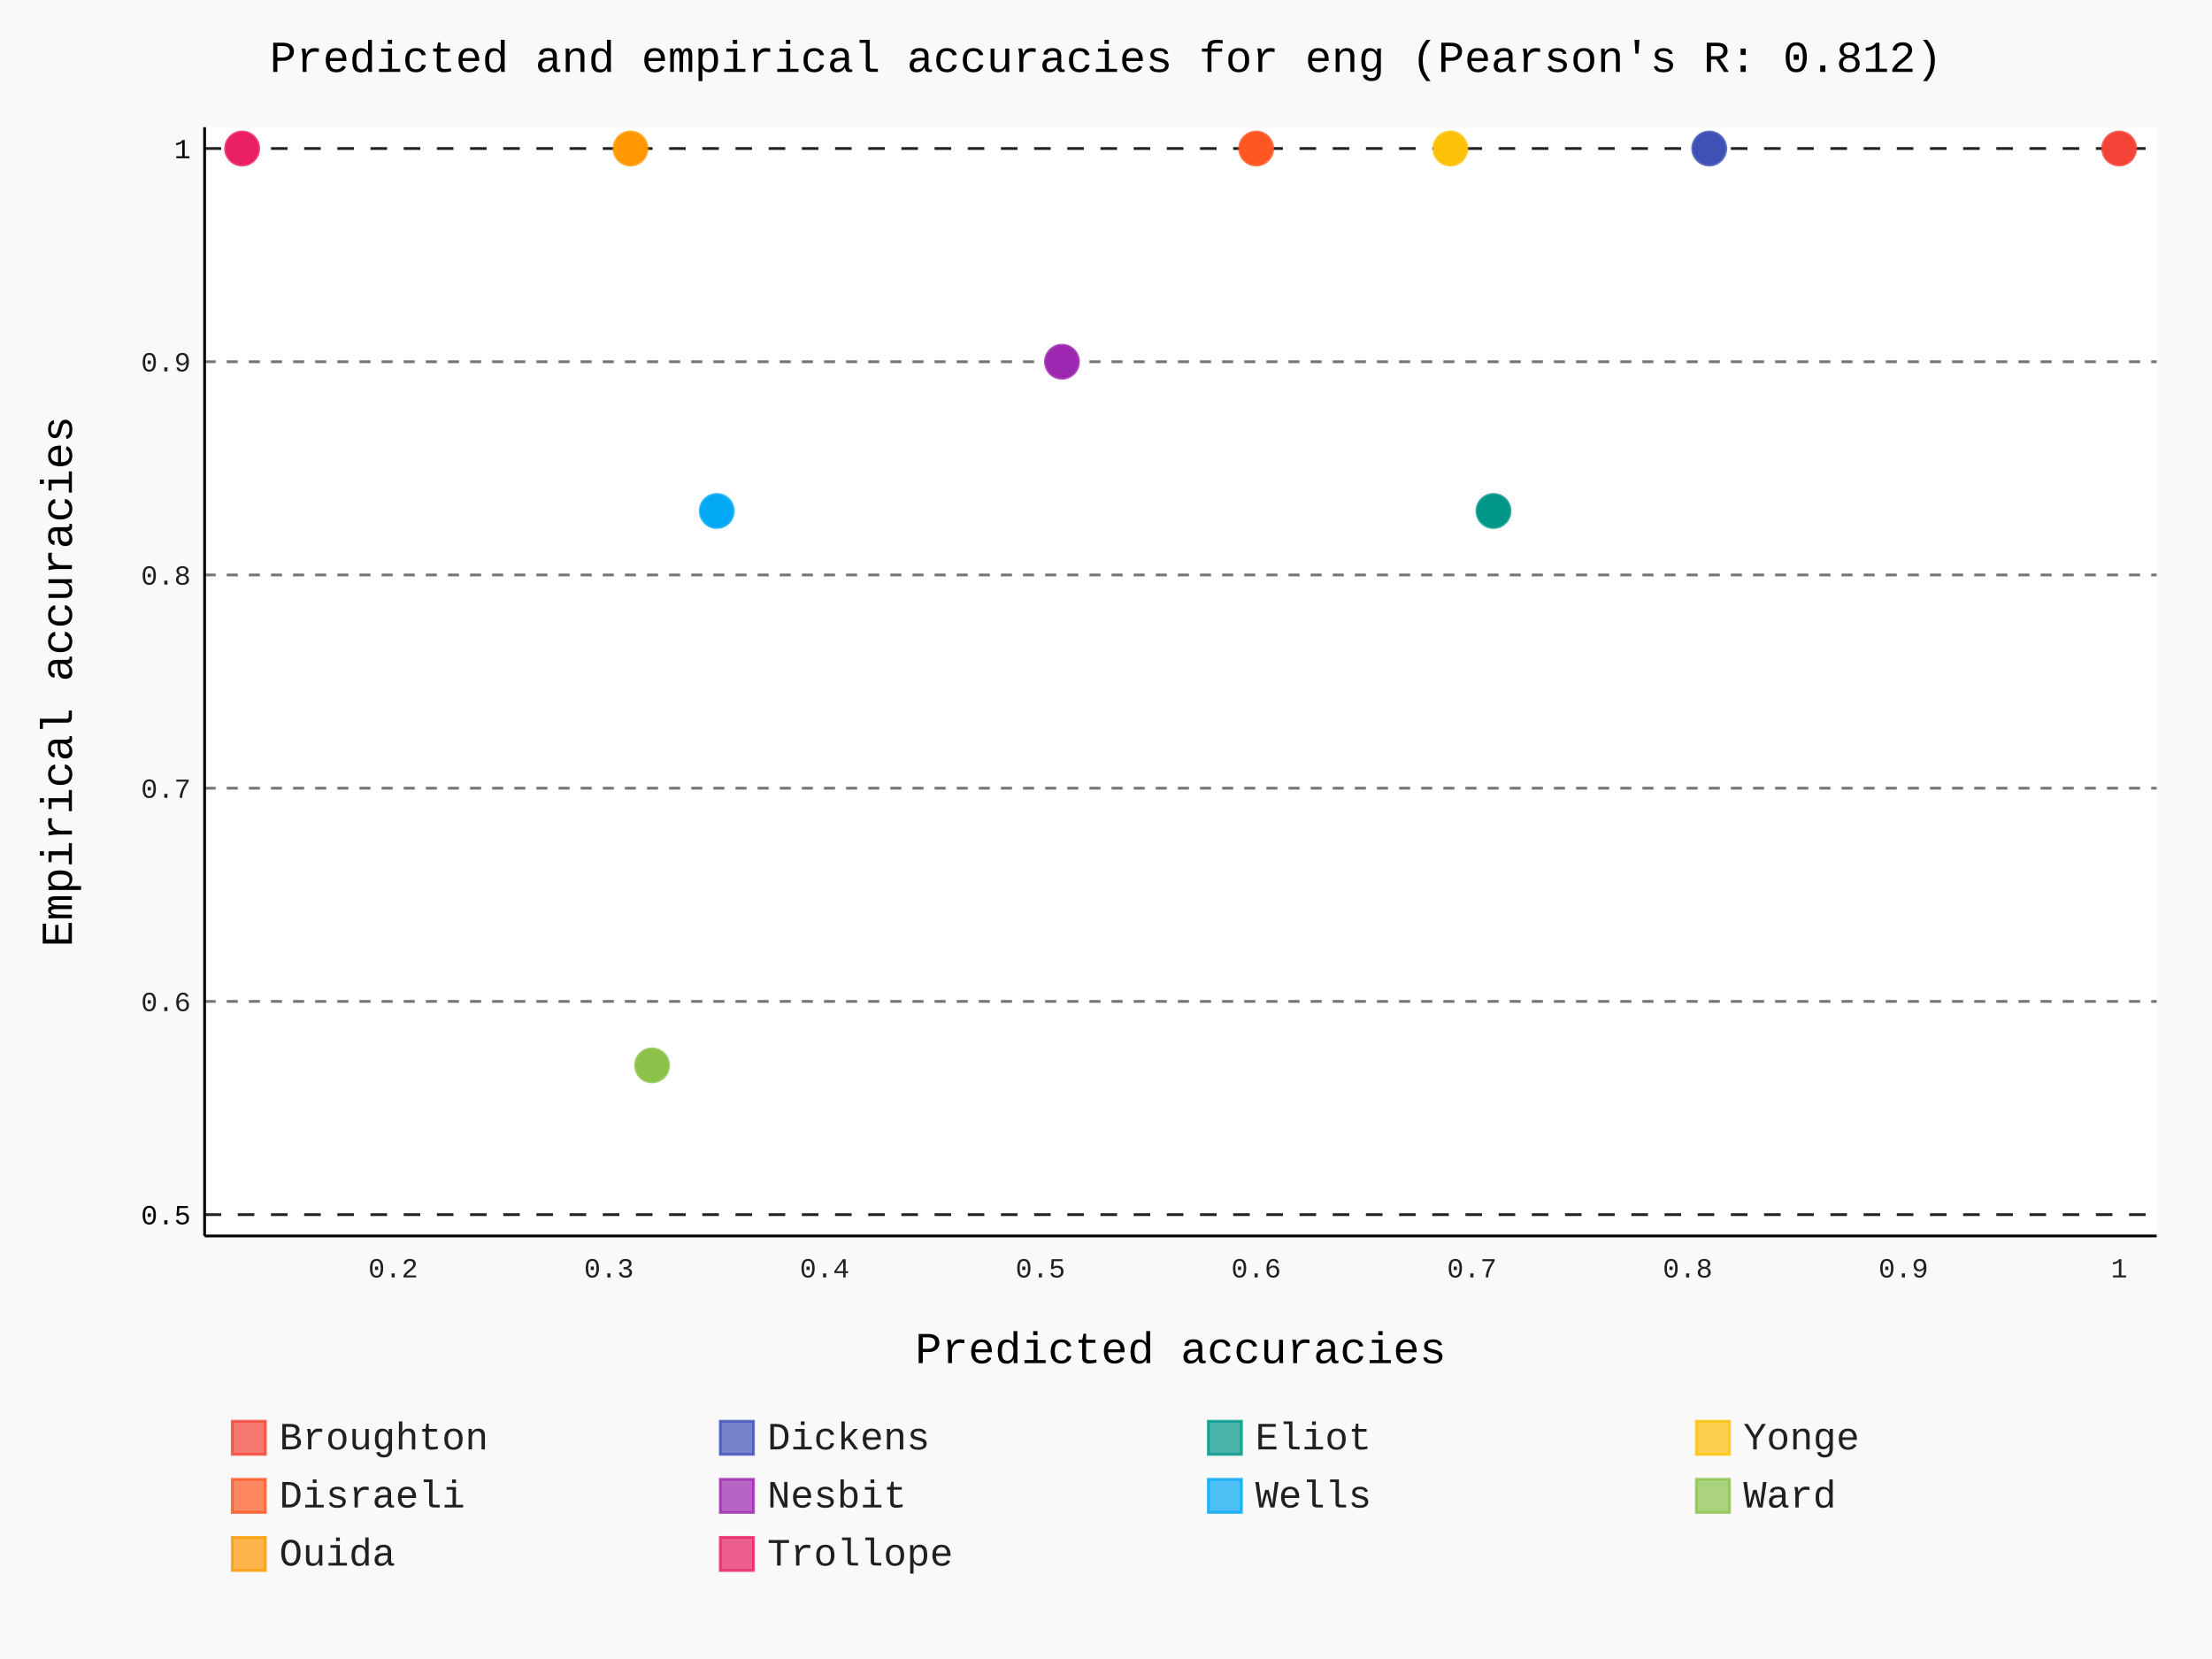
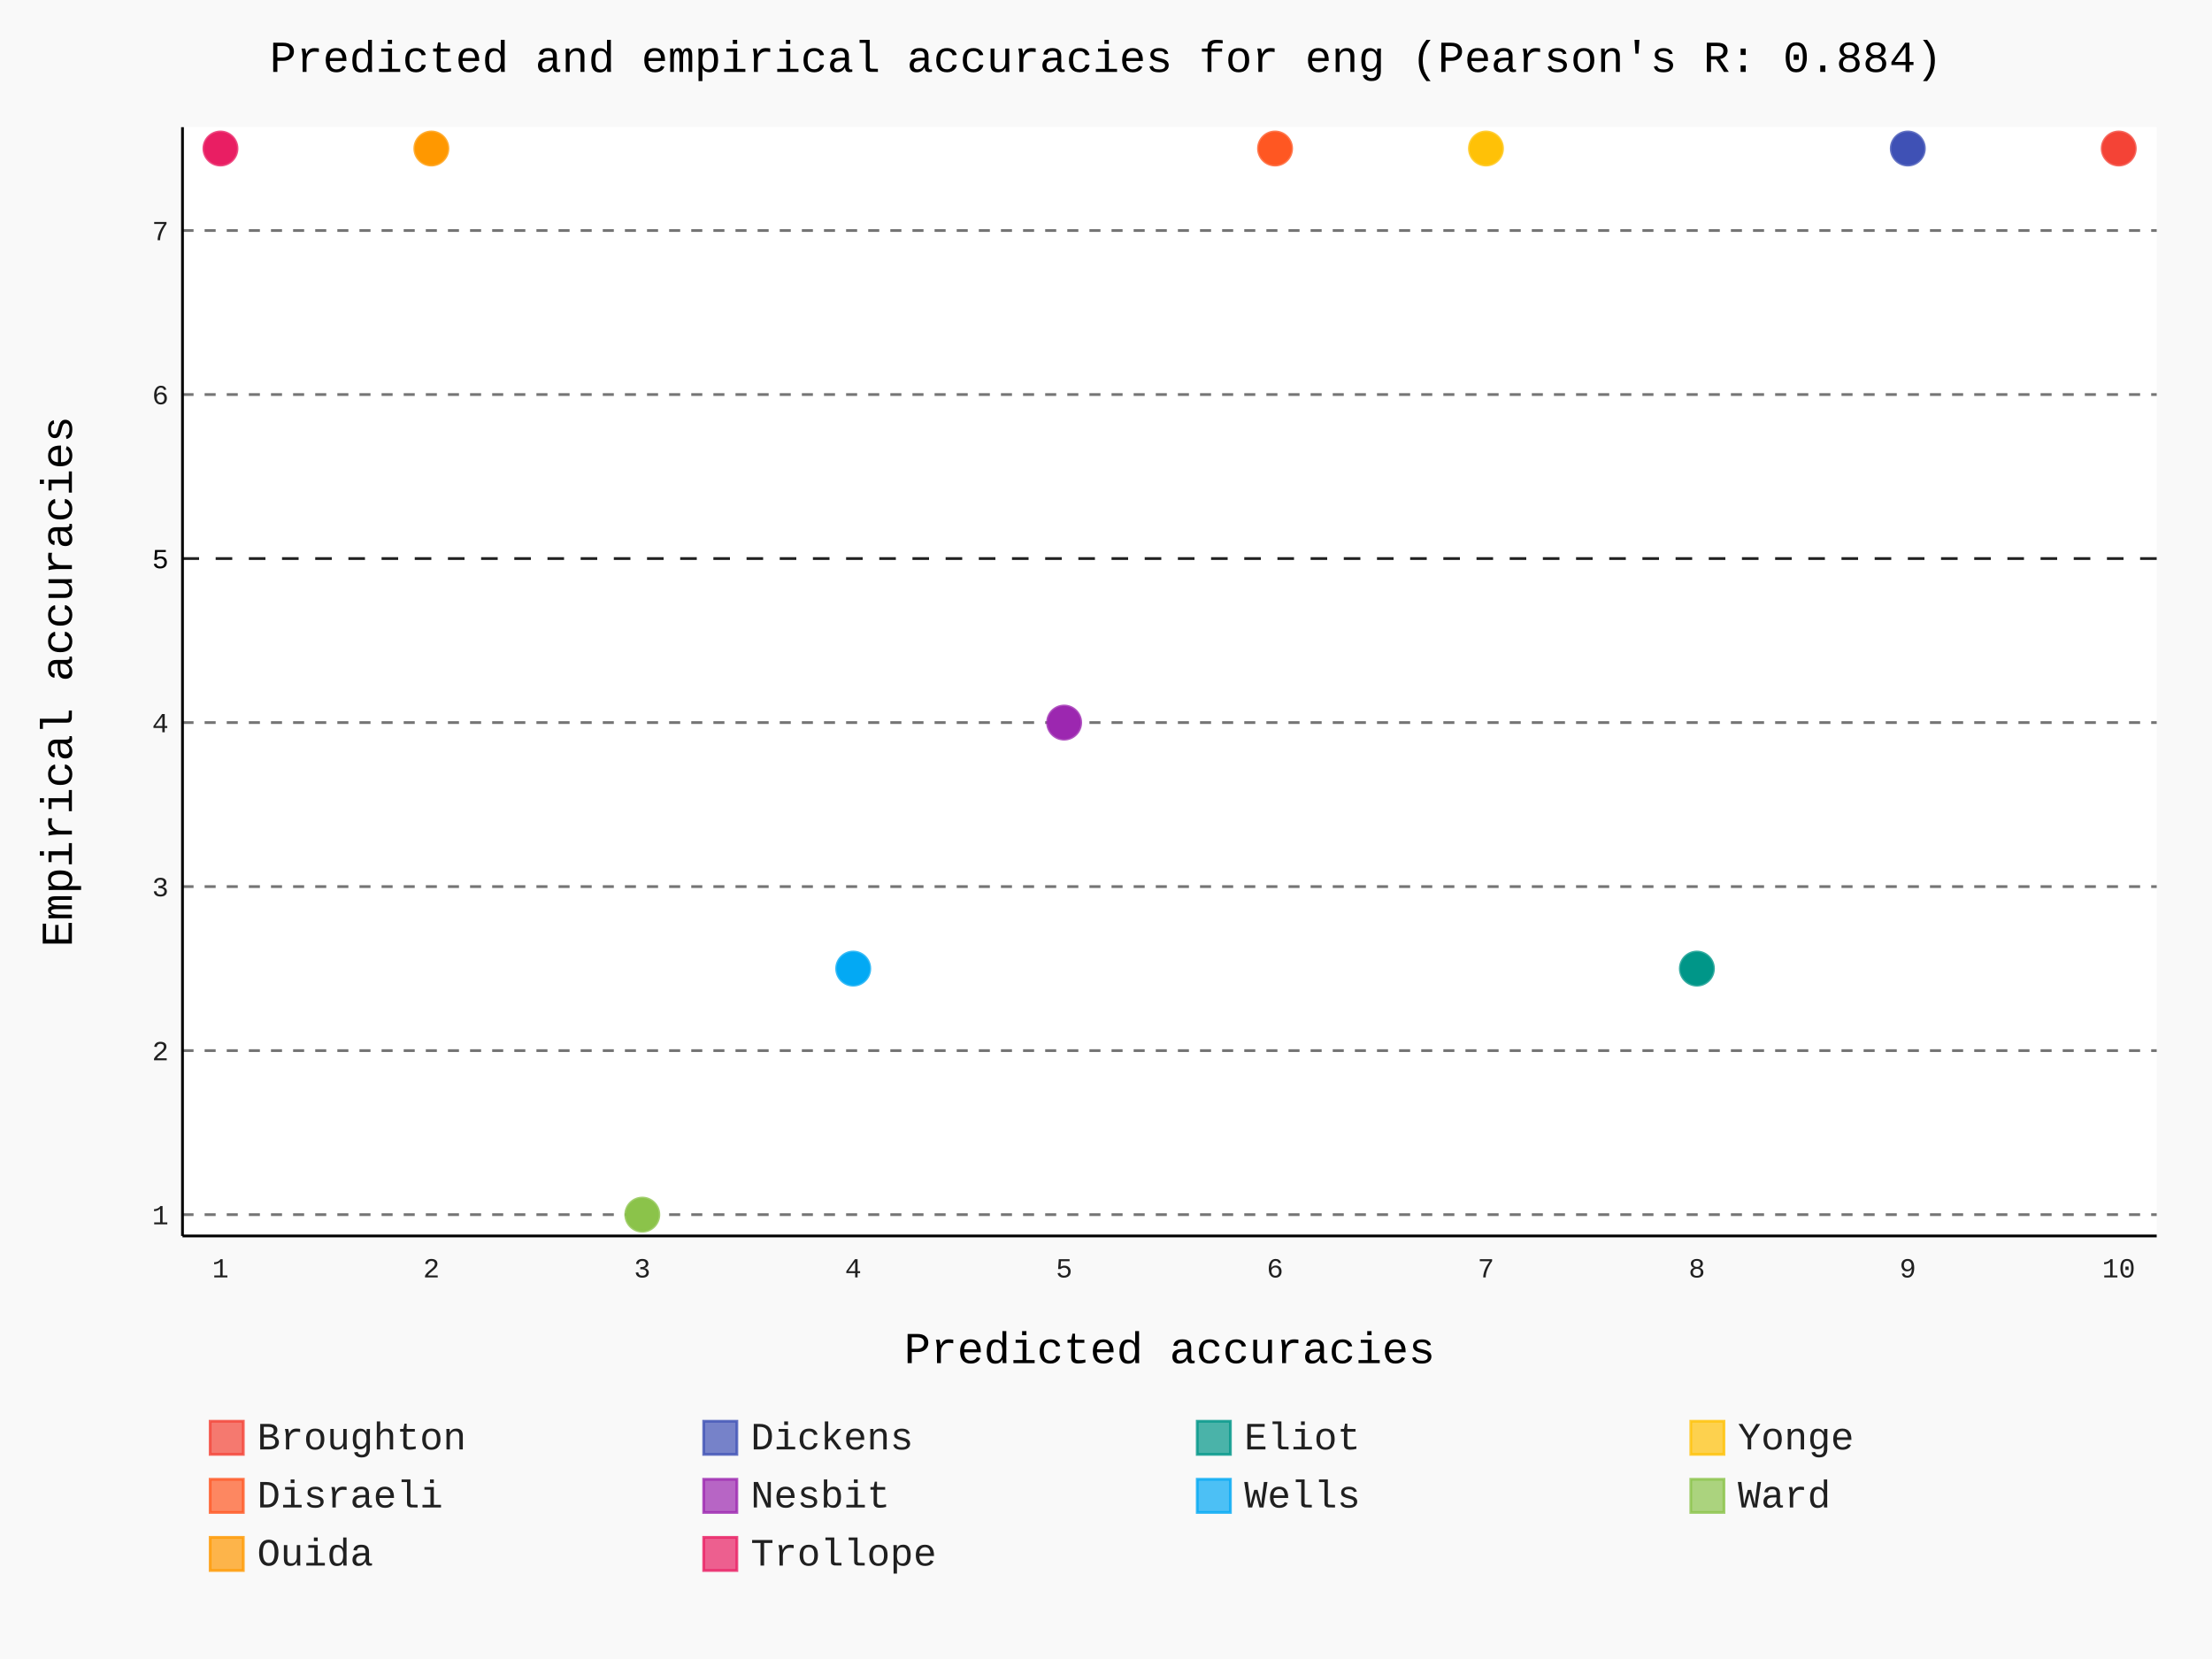
- <svg xmlns="http://www.w3.org/2000/svg" id="chart-8e509cef-1997-4cd5-a6c0-4a1d8caedefc" class="pygal-chart" viewBox="0 0 800 600">
+ <svg xmlns="http://www.w3.org/2000/svg" id="chart-f7cc0278-a9d6-434b-a431-1ce68f08e7af" class="pygal-chart" viewBox="0 0 800 600">
  <defs>
-     <style type="text/css">#chart-8e509cef-1997-4cd5-a6c0-4a1d8caedefc{-webkit-user-select:none;-webkit-font-smoothing:antialiased;font-family:Consolas,"Liberation Mono",Menlo,Courier,monospace}#chart-8e509cef-1997-4cd5-a6c0-4a1d8caedefc .title{font-family:Consolas,"Liberation Mono",Menlo,Courier,monospace;font-size:16px}#chart-8e509cef-1997-4cd5-a6c0-4a1d8caedefc .legends .legend text{font-family:Consolas,"Liberation Mono",Menlo,Courier,monospace;font-size:14px}#chart-8e509cef-1997-4cd5-a6c0-4a1d8caedefc .axis text{font-family:Consolas,"Liberation Mono",Menlo,Courier,monospace;font-size:10px}#chart-8e509cef-1997-4cd5-a6c0-4a1d8caedefc .axis text.major{font-family:Consolas,"Liberation Mono",Menlo,Courier,monospace;font-size:10px}#chart-8e509cef-1997-4cd5-a6c0-4a1d8caedefc .text-overlay text.value{font-family:Consolas,"Liberation Mono",Menlo,Courier,monospace;font-size:16px}#chart-8e509cef-1997-4cd5-a6c0-4a1d8caedefc .text-overlay text.label{font-family:Consolas,"Liberation Mono",Menlo,Courier,monospace;font-size:10px}#chart-8e509cef-1997-4cd5-a6c0-4a1d8caedefc .tooltip{font-family:Consolas,"Liberation Mono",Menlo,Courier,monospace;font-size:14px}#chart-8e509cef-1997-4cd5-a6c0-4a1d8caedefc text.no_data{font-family:Consolas,"Liberation Mono",Menlo,Courier,monospace;font-size:64px}
- #chart-8e509cef-1997-4cd5-a6c0-4a1d8caedefc{background-color:rgba(249,249,249,1)}#chart-8e509cef-1997-4cd5-a6c0-4a1d8caedefc path,#chart-8e509cef-1997-4cd5-a6c0-4a1d8caedefc line,#chart-8e509cef-1997-4cd5-a6c0-4a1d8caedefc rect,#chart-8e509cef-1997-4cd5-a6c0-4a1d8caedefc circle{-webkit-transition:150ms;-moz-transition:150ms;transition:150ms}#chart-8e509cef-1997-4cd5-a6c0-4a1d8caedefc .graph &gt; .background{fill:rgba(249,249,249,1)}#chart-8e509cef-1997-4cd5-a6c0-4a1d8caedefc .plot &gt; .background{fill:rgba(255,255,255,1)}#chart-8e509cef-1997-4cd5-a6c0-4a1d8caedefc .graph{fill:rgba(0,0,0,.87)}#chart-8e509cef-1997-4cd5-a6c0-4a1d8caedefc text.no_data{fill:rgba(0,0,0,1)}#chart-8e509cef-1997-4cd5-a6c0-4a1d8caedefc .title{fill:rgba(0,0,0,1)}#chart-8e509cef-1997-4cd5-a6c0-4a1d8caedefc .legends .legend text{fill:rgba(0,0,0,.87)}#chart-8e509cef-1997-4cd5-a6c0-4a1d8caedefc .legends .legend:hover text{fill:rgba(0,0,0,1)}#chart-8e509cef-1997-4cd5-a6c0-4a1d8caedefc .axis .line{stroke:rgba(0,0,0,1)}#chart-8e509cef-1997-4cd5-a6c0-4a1d8caedefc .axis .guide.line{stroke:rgba(0,0,0,.54)}#chart-8e509cef-1997-4cd5-a6c0-4a1d8caedefc .axis .major.line{stroke:rgba(0,0,0,.87)}#chart-8e509cef-1997-4cd5-a6c0-4a1d8caedefc .axis text.major{fill:rgba(0,0,0,1)}#chart-8e509cef-1997-4cd5-a6c0-4a1d8caedefc .axis.y .guides:hover .guide.line,#chart-8e509cef-1997-4cd5-a6c0-4a1d8caedefc .line-graph .axis.x .guides:hover .guide.line,#chart-8e509cef-1997-4cd5-a6c0-4a1d8caedefc .stackedline-graph .axis.x .guides:hover .guide.line,#chart-8e509cef-1997-4cd5-a6c0-4a1d8caedefc .xy-graph .axis.x .guides:hover .guide.line{stroke:rgba(0,0,0,1)}#chart-8e509cef-1997-4cd5-a6c0-4a1d8caedefc .axis .guides:hover text{fill:rgba(0,0,0,1)}#chart-8e509cef-1997-4cd5-a6c0-4a1d8caedefc .reactive{fill-opacity:.7;stroke-opacity:.8}#chart-8e509cef-1997-4cd5-a6c0-4a1d8caedefc .ci{stroke:rgba(0,0,0,.87)}#chart-8e509cef-1997-4cd5-a6c0-4a1d8caedefc .reactive.active,#chart-8e509cef-1997-4cd5-a6c0-4a1d8caedefc .active .reactive{fill-opacity:.8;stroke-opacity:.9;stroke-width:4}#chart-8e509cef-1997-4cd5-a6c0-4a1d8caedefc .ci .reactive.active{stroke-width:1.5}#chart-8e509cef-1997-4cd5-a6c0-4a1d8caedefc .series text{fill:rgba(0,0,0,1)}#chart-8e509cef-1997-4cd5-a6c0-4a1d8caedefc .tooltip rect{fill:rgba(255,255,255,1);stroke:rgba(0,0,0,1);-webkit-transition:opacity 150ms;-moz-transition:opacity 150ms;transition:opacity 150ms}#chart-8e509cef-1997-4cd5-a6c0-4a1d8caedefc .tooltip .label{fill:rgba(0,0,0,.87)}#chart-8e509cef-1997-4cd5-a6c0-4a1d8caedefc .tooltip .label{fill:rgba(0,0,0,.87)}#chart-8e509cef-1997-4cd5-a6c0-4a1d8caedefc .tooltip .legend{font-size:.8em;fill:rgba(0,0,0,.54)}#chart-8e509cef-1997-4cd5-a6c0-4a1d8caedefc .tooltip .x_label{font-size:.6em;fill:rgba(0,0,0,1)}#chart-8e509cef-1997-4cd5-a6c0-4a1d8caedefc .tooltip .xlink{font-size:.5em;text-decoration:underline}#chart-8e509cef-1997-4cd5-a6c0-4a1d8caedefc .tooltip .value{font-size:1.5em}#chart-8e509cef-1997-4cd5-a6c0-4a1d8caedefc .bound{font-size:.5em}#chart-8e509cef-1997-4cd5-a6c0-4a1d8caedefc .max-value{font-size:.75em;fill:rgba(0,0,0,.54)}#chart-8e509cef-1997-4cd5-a6c0-4a1d8caedefc .map-element{fill:rgba(255,255,255,1);stroke:rgba(0,0,0,.54) !important}#chart-8e509cef-1997-4cd5-a6c0-4a1d8caedefc .map-element .reactive{fill-opacity:inherit;stroke-opacity:inherit}#chart-8e509cef-1997-4cd5-a6c0-4a1d8caedefc .color-0,#chart-8e509cef-1997-4cd5-a6c0-4a1d8caedefc .color-0 a:visited{stroke:#F44336;fill:#F44336}#chart-8e509cef-1997-4cd5-a6c0-4a1d8caedefc .color-1,#chart-8e509cef-1997-4cd5-a6c0-4a1d8caedefc .color-1 a:visited{stroke:#3F51B5;fill:#3F51B5}#chart-8e509cef-1997-4cd5-a6c0-4a1d8caedefc .color-2,#chart-8e509cef-1997-4cd5-a6c0-4a1d8caedefc .color-2 a:visited{stroke:#009688;fill:#009688}#chart-8e509cef-1997-4cd5-a6c0-4a1d8caedefc .color-3,#chart-8e509cef-1997-4cd5-a6c0-4a1d8caedefc .color-3 a:visited{stroke:#FFC107;fill:#FFC107}#chart-8e509cef-1997-4cd5-a6c0-4a1d8caedefc .color-4,#chart-8e509cef-1997-4cd5-a6c0-4a1d8caedefc .color-4 a:visited{stroke:#FF5722;fill:#FF5722}#chart-8e509cef-1997-4cd5-a6c0-4a1d8caedefc .color-5,#chart-8e509cef-1997-4cd5-a6c0-4a1d8caedefc .color-5 a:visited{stroke:#9C27B0;fill:#9C27B0}#chart-8e509cef-1997-4cd5-a6c0-4a1d8caedefc .color-6,#chart-8e509cef-1997-4cd5-a6c0-4a1d8caedefc .color-6 a:visited{stroke:#03A9F4;fill:#03A9F4}#chart-8e509cef-1997-4cd5-a6c0-4a1d8caedefc .color-7,#chart-8e509cef-1997-4cd5-a6c0-4a1d8caedefc .color-7 a:visited{stroke:#8BC34A;fill:#8BC34A}#chart-8e509cef-1997-4cd5-a6c0-4a1d8caedefc .color-8,#chart-8e509cef-1997-4cd5-a6c0-4a1d8caedefc .color-8 a:visited{stroke:#FF9800;fill:#FF9800}#chart-8e509cef-1997-4cd5-a6c0-4a1d8caedefc .color-9,#chart-8e509cef-1997-4cd5-a6c0-4a1d8caedefc .color-9 a:visited{stroke:#E91E63;fill:#E91E63}#chart-8e509cef-1997-4cd5-a6c0-4a1d8caedefc .text-overlay .color-0 text{fill:black}#chart-8e509cef-1997-4cd5-a6c0-4a1d8caedefc .text-overlay .color-1 text{fill:black}#chart-8e509cef-1997-4cd5-a6c0-4a1d8caedefc .text-overlay .color-2 text{fill:black}#chart-8e509cef-1997-4cd5-a6c0-4a1d8caedefc .text-overlay .color-3 text{fill:black}#chart-8e509cef-1997-4cd5-a6c0-4a1d8caedefc .text-overlay .color-4 text{fill:black}#chart-8e509cef-1997-4cd5-a6c0-4a1d8caedefc .text-overlay .color-5 text{fill:black}#chart-8e509cef-1997-4cd5-a6c0-4a1d8caedefc .text-overlay .color-6 text{fill:black}#chart-8e509cef-1997-4cd5-a6c0-4a1d8caedefc .text-overlay .color-7 text{fill:black}#chart-8e509cef-1997-4cd5-a6c0-4a1d8caedefc .text-overlay .color-8 text{fill:black}#chart-8e509cef-1997-4cd5-a6c0-4a1d8caedefc .text-overlay .color-9 text{fill:black}
- #chart-8e509cef-1997-4cd5-a6c0-4a1d8caedefc text.no_data{text-anchor:middle}#chart-8e509cef-1997-4cd5-a6c0-4a1d8caedefc .guide.line{fill:none}#chart-8e509cef-1997-4cd5-a6c0-4a1d8caedefc .centered{text-anchor:middle}#chart-8e509cef-1997-4cd5-a6c0-4a1d8caedefc .title{text-anchor:middle}#chart-8e509cef-1997-4cd5-a6c0-4a1d8caedefc .legends .legend text{fill-opacity:1}#chart-8e509cef-1997-4cd5-a6c0-4a1d8caedefc .axis.x text{text-anchor:middle}#chart-8e509cef-1997-4cd5-a6c0-4a1d8caedefc .axis.x:not(.web) text[transform]{text-anchor:start}#chart-8e509cef-1997-4cd5-a6c0-4a1d8caedefc .axis.x:not(.web) text[transform].backwards{text-anchor:end}#chart-8e509cef-1997-4cd5-a6c0-4a1d8caedefc .axis.y text{text-anchor:end}#chart-8e509cef-1997-4cd5-a6c0-4a1d8caedefc .axis.y text[transform].backwards{text-anchor:start}#chart-8e509cef-1997-4cd5-a6c0-4a1d8caedefc .axis.y2 text{text-anchor:start}#chart-8e509cef-1997-4cd5-a6c0-4a1d8caedefc .axis.y2 text[transform].backwards{text-anchor:end}#chart-8e509cef-1997-4cd5-a6c0-4a1d8caedefc .axis .guide.line{stroke-dasharray:4,4}#chart-8e509cef-1997-4cd5-a6c0-4a1d8caedefc .axis .major.guide.line{stroke-dasharray:6,6}#chart-8e509cef-1997-4cd5-a6c0-4a1d8caedefc .horizontal .axis.y .guide.line,#chart-8e509cef-1997-4cd5-a6c0-4a1d8caedefc .horizontal .axis.y2 .guide.line,#chart-8e509cef-1997-4cd5-a6c0-4a1d8caedefc .vertical .axis.x .guide.line{opacity:0}#chart-8e509cef-1997-4cd5-a6c0-4a1d8caedefc .horizontal .axis.always_show .guide.line,#chart-8e509cef-1997-4cd5-a6c0-4a1d8caedefc .vertical .axis.always_show .guide.line{opacity:1 !important}#chart-8e509cef-1997-4cd5-a6c0-4a1d8caedefc .axis.y .guides:hover .guide.line,#chart-8e509cef-1997-4cd5-a6c0-4a1d8caedefc .axis.y2 .guides:hover .guide.line,#chart-8e509cef-1997-4cd5-a6c0-4a1d8caedefc .axis.x .guides:hover .guide.line{opacity:1}#chart-8e509cef-1997-4cd5-a6c0-4a1d8caedefc .axis .guides:hover text{opacity:1}#chart-8e509cef-1997-4cd5-a6c0-4a1d8caedefc .nofill{fill:none}#chart-8e509cef-1997-4cd5-a6c0-4a1d8caedefc .subtle-fill{fill-opacity:.2}#chart-8e509cef-1997-4cd5-a6c0-4a1d8caedefc .dot{stroke-width:1px;fill-opacity:1}#chart-8e509cef-1997-4cd5-a6c0-4a1d8caedefc .dot.active{stroke-width:5px}#chart-8e509cef-1997-4cd5-a6c0-4a1d8caedefc .dot.negative{fill:transparent}#chart-8e509cef-1997-4cd5-a6c0-4a1d8caedefc text,#chart-8e509cef-1997-4cd5-a6c0-4a1d8caedefc tspan{stroke:none !important}#chart-8e509cef-1997-4cd5-a6c0-4a1d8caedefc .series text.active{opacity:1}#chart-8e509cef-1997-4cd5-a6c0-4a1d8caedefc .tooltip rect{fill-opacity:.95;stroke-width:.5}#chart-8e509cef-1997-4cd5-a6c0-4a1d8caedefc .tooltip text{fill-opacity:1}#chart-8e509cef-1997-4cd5-a6c0-4a1d8caedefc .showable{visibility:hidden}#chart-8e509cef-1997-4cd5-a6c0-4a1d8caedefc .showable.shown{visibility:visible}#chart-8e509cef-1997-4cd5-a6c0-4a1d8caedefc .gauge-background{fill:rgba(229,229,229,1);stroke:none}#chart-8e509cef-1997-4cd5-a6c0-4a1d8caedefc .bg-lines{stroke:rgba(249,249,249,1);stroke-width:2px}</style>
+     <style type="text/css">#chart-f7cc0278-a9d6-434b-a431-1ce68f08e7af{-webkit-user-select:none;-webkit-font-smoothing:antialiased;font-family:Consolas,"Liberation Mono",Menlo,Courier,monospace}#chart-f7cc0278-a9d6-434b-a431-1ce68f08e7af .title{font-family:Consolas,"Liberation Mono",Menlo,Courier,monospace;font-size:16px}#chart-f7cc0278-a9d6-434b-a431-1ce68f08e7af .legends .legend text{font-family:Consolas,"Liberation Mono",Menlo,Courier,monospace;font-size:14px}#chart-f7cc0278-a9d6-434b-a431-1ce68f08e7af .axis text{font-family:Consolas,"Liberation Mono",Menlo,Courier,monospace;font-size:10px}#chart-f7cc0278-a9d6-434b-a431-1ce68f08e7af .axis text.major{font-family:Consolas,"Liberation Mono",Menlo,Courier,monospace;font-size:10px}#chart-f7cc0278-a9d6-434b-a431-1ce68f08e7af .text-overlay text.value{font-family:Consolas,"Liberation Mono",Menlo,Courier,monospace;font-size:16px}#chart-f7cc0278-a9d6-434b-a431-1ce68f08e7af .text-overlay text.label{font-family:Consolas,"Liberation Mono",Menlo,Courier,monospace;font-size:10px}#chart-f7cc0278-a9d6-434b-a431-1ce68f08e7af .tooltip{font-family:Consolas,"Liberation Mono",Menlo,Courier,monospace;font-size:14px}#chart-f7cc0278-a9d6-434b-a431-1ce68f08e7af text.no_data{font-family:Consolas,"Liberation Mono",Menlo,Courier,monospace;font-size:64px}
+ #chart-f7cc0278-a9d6-434b-a431-1ce68f08e7af{background-color:rgba(249,249,249,1)}#chart-f7cc0278-a9d6-434b-a431-1ce68f08e7af path,#chart-f7cc0278-a9d6-434b-a431-1ce68f08e7af line,#chart-f7cc0278-a9d6-434b-a431-1ce68f08e7af rect,#chart-f7cc0278-a9d6-434b-a431-1ce68f08e7af circle{-webkit-transition:150ms;-moz-transition:150ms;transition:150ms}#chart-f7cc0278-a9d6-434b-a431-1ce68f08e7af .graph &gt; .background{fill:rgba(249,249,249,1)}#chart-f7cc0278-a9d6-434b-a431-1ce68f08e7af .plot &gt; .background{fill:rgba(255,255,255,1)}#chart-f7cc0278-a9d6-434b-a431-1ce68f08e7af .graph{fill:rgba(0,0,0,.87)}#chart-f7cc0278-a9d6-434b-a431-1ce68f08e7af text.no_data{fill:rgba(0,0,0,1)}#chart-f7cc0278-a9d6-434b-a431-1ce68f08e7af .title{fill:rgba(0,0,0,1)}#chart-f7cc0278-a9d6-434b-a431-1ce68f08e7af .legends .legend text{fill:rgba(0,0,0,.87)}#chart-f7cc0278-a9d6-434b-a431-1ce68f08e7af .legends .legend:hover text{fill:rgba(0,0,0,1)}#chart-f7cc0278-a9d6-434b-a431-1ce68f08e7af .axis .line{stroke:rgba(0,0,0,1)}#chart-f7cc0278-a9d6-434b-a431-1ce68f08e7af .axis .guide.line{stroke:rgba(0,0,0,.54)}#chart-f7cc0278-a9d6-434b-a431-1ce68f08e7af .axis .major.line{stroke:rgba(0,0,0,.87)}#chart-f7cc0278-a9d6-434b-a431-1ce68f08e7af .axis text.major{fill:rgba(0,0,0,1)}#chart-f7cc0278-a9d6-434b-a431-1ce68f08e7af .axis.y .guides:hover .guide.line,#chart-f7cc0278-a9d6-434b-a431-1ce68f08e7af .line-graph .axis.x .guides:hover .guide.line,#chart-f7cc0278-a9d6-434b-a431-1ce68f08e7af .stackedline-graph .axis.x .guides:hover .guide.line,#chart-f7cc0278-a9d6-434b-a431-1ce68f08e7af .xy-graph .axis.x .guides:hover .guide.line{stroke:rgba(0,0,0,1)}#chart-f7cc0278-a9d6-434b-a431-1ce68f08e7af .axis .guides:hover text{fill:rgba(0,0,0,1)}#chart-f7cc0278-a9d6-434b-a431-1ce68f08e7af .reactive{fill-opacity:.7;stroke-opacity:.8}#chart-f7cc0278-a9d6-434b-a431-1ce68f08e7af .ci{stroke:rgba(0,0,0,.87)}#chart-f7cc0278-a9d6-434b-a431-1ce68f08e7af .reactive.active,#chart-f7cc0278-a9d6-434b-a431-1ce68f08e7af .active .reactive{fill-opacity:.8;stroke-opacity:.9;stroke-width:4}#chart-f7cc0278-a9d6-434b-a431-1ce68f08e7af .ci .reactive.active{stroke-width:1.5}#chart-f7cc0278-a9d6-434b-a431-1ce68f08e7af .series text{fill:rgba(0,0,0,1)}#chart-f7cc0278-a9d6-434b-a431-1ce68f08e7af .tooltip rect{fill:rgba(255,255,255,1);stroke:rgba(0,0,0,1);-webkit-transition:opacity 150ms;-moz-transition:opacity 150ms;transition:opacity 150ms}#chart-f7cc0278-a9d6-434b-a431-1ce68f08e7af .tooltip .label{fill:rgba(0,0,0,.87)}#chart-f7cc0278-a9d6-434b-a431-1ce68f08e7af .tooltip .label{fill:rgba(0,0,0,.87)}#chart-f7cc0278-a9d6-434b-a431-1ce68f08e7af .tooltip .legend{font-size:.8em;fill:rgba(0,0,0,.54)}#chart-f7cc0278-a9d6-434b-a431-1ce68f08e7af .tooltip .x_label{font-size:.6em;fill:rgba(0,0,0,1)}#chart-f7cc0278-a9d6-434b-a431-1ce68f08e7af .tooltip .xlink{font-size:.5em;text-decoration:underline}#chart-f7cc0278-a9d6-434b-a431-1ce68f08e7af .tooltip .value{font-size:1.5em}#chart-f7cc0278-a9d6-434b-a431-1ce68f08e7af .bound{font-size:.5em}#chart-f7cc0278-a9d6-434b-a431-1ce68f08e7af .max-value{font-size:.75em;fill:rgba(0,0,0,.54)}#chart-f7cc0278-a9d6-434b-a431-1ce68f08e7af .map-element{fill:rgba(255,255,255,1);stroke:rgba(0,0,0,.54) !important}#chart-f7cc0278-a9d6-434b-a431-1ce68f08e7af .map-element .reactive{fill-opacity:inherit;stroke-opacity:inherit}#chart-f7cc0278-a9d6-434b-a431-1ce68f08e7af .color-0,#chart-f7cc0278-a9d6-434b-a431-1ce68f08e7af .color-0 a:visited{stroke:#F44336;fill:#F44336}#chart-f7cc0278-a9d6-434b-a431-1ce68f08e7af .color-1,#chart-f7cc0278-a9d6-434b-a431-1ce68f08e7af .color-1 a:visited{stroke:#3F51B5;fill:#3F51B5}#chart-f7cc0278-a9d6-434b-a431-1ce68f08e7af .color-2,#chart-f7cc0278-a9d6-434b-a431-1ce68f08e7af .color-2 a:visited{stroke:#009688;fill:#009688}#chart-f7cc0278-a9d6-434b-a431-1ce68f08e7af .color-3,#chart-f7cc0278-a9d6-434b-a431-1ce68f08e7af .color-3 a:visited{stroke:#FFC107;fill:#FFC107}#chart-f7cc0278-a9d6-434b-a431-1ce68f08e7af .color-4,#chart-f7cc0278-a9d6-434b-a431-1ce68f08e7af .color-4 a:visited{stroke:#FF5722;fill:#FF5722}#chart-f7cc0278-a9d6-434b-a431-1ce68f08e7af .color-5,#chart-f7cc0278-a9d6-434b-a431-1ce68f08e7af .color-5 a:visited{stroke:#9C27B0;fill:#9C27B0}#chart-f7cc0278-a9d6-434b-a431-1ce68f08e7af .color-6,#chart-f7cc0278-a9d6-434b-a431-1ce68f08e7af .color-6 a:visited{stroke:#03A9F4;fill:#03A9F4}#chart-f7cc0278-a9d6-434b-a431-1ce68f08e7af .color-7,#chart-f7cc0278-a9d6-434b-a431-1ce68f08e7af .color-7 a:visited{stroke:#8BC34A;fill:#8BC34A}#chart-f7cc0278-a9d6-434b-a431-1ce68f08e7af .color-8,#chart-f7cc0278-a9d6-434b-a431-1ce68f08e7af .color-8 a:visited{stroke:#FF9800;fill:#FF9800}#chart-f7cc0278-a9d6-434b-a431-1ce68f08e7af .color-9,#chart-f7cc0278-a9d6-434b-a431-1ce68f08e7af .color-9 a:visited{stroke:#E91E63;fill:#E91E63}#chart-f7cc0278-a9d6-434b-a431-1ce68f08e7af .text-overlay .color-0 text{fill:black}#chart-f7cc0278-a9d6-434b-a431-1ce68f08e7af .text-overlay .color-1 text{fill:black}#chart-f7cc0278-a9d6-434b-a431-1ce68f08e7af .text-overlay .color-2 text{fill:black}#chart-f7cc0278-a9d6-434b-a431-1ce68f08e7af .text-overlay .color-3 text{fill:black}#chart-f7cc0278-a9d6-434b-a431-1ce68f08e7af .text-overlay .color-4 text{fill:black}#chart-f7cc0278-a9d6-434b-a431-1ce68f08e7af .text-overlay .color-5 text{fill:black}#chart-f7cc0278-a9d6-434b-a431-1ce68f08e7af .text-overlay .color-6 text{fill:black}#chart-f7cc0278-a9d6-434b-a431-1ce68f08e7af .text-overlay .color-7 text{fill:black}#chart-f7cc0278-a9d6-434b-a431-1ce68f08e7af .text-overlay .color-8 text{fill:black}#chart-f7cc0278-a9d6-434b-a431-1ce68f08e7af .text-overlay .color-9 text{fill:black}
+ #chart-f7cc0278-a9d6-434b-a431-1ce68f08e7af text.no_data{text-anchor:middle}#chart-f7cc0278-a9d6-434b-a431-1ce68f08e7af .guide.line{fill:none}#chart-f7cc0278-a9d6-434b-a431-1ce68f08e7af .centered{text-anchor:middle}#chart-f7cc0278-a9d6-434b-a431-1ce68f08e7af .title{text-anchor:middle}#chart-f7cc0278-a9d6-434b-a431-1ce68f08e7af .legends .legend text{fill-opacity:1}#chart-f7cc0278-a9d6-434b-a431-1ce68f08e7af .axis.x text{text-anchor:middle}#chart-f7cc0278-a9d6-434b-a431-1ce68f08e7af .axis.x:not(.web) text[transform]{text-anchor:start}#chart-f7cc0278-a9d6-434b-a431-1ce68f08e7af .axis.x:not(.web) text[transform].backwards{text-anchor:end}#chart-f7cc0278-a9d6-434b-a431-1ce68f08e7af .axis.y text{text-anchor:end}#chart-f7cc0278-a9d6-434b-a431-1ce68f08e7af .axis.y text[transform].backwards{text-anchor:start}#chart-f7cc0278-a9d6-434b-a431-1ce68f08e7af .axis.y2 text{text-anchor:start}#chart-f7cc0278-a9d6-434b-a431-1ce68f08e7af .axis.y2 text[transform].backwards{text-anchor:end}#chart-f7cc0278-a9d6-434b-a431-1ce68f08e7af .axis .guide.line{stroke-dasharray:4,4}#chart-f7cc0278-a9d6-434b-a431-1ce68f08e7af .axis .major.guide.line{stroke-dasharray:6,6}#chart-f7cc0278-a9d6-434b-a431-1ce68f08e7af .horizontal .axis.y .guide.line,#chart-f7cc0278-a9d6-434b-a431-1ce68f08e7af .horizontal .axis.y2 .guide.line,#chart-f7cc0278-a9d6-434b-a431-1ce68f08e7af .vertical .axis.x .guide.line{opacity:0}#chart-f7cc0278-a9d6-434b-a431-1ce68f08e7af .horizontal .axis.always_show .guide.line,#chart-f7cc0278-a9d6-434b-a431-1ce68f08e7af .vertical .axis.always_show .guide.line{opacity:1 !important}#chart-f7cc0278-a9d6-434b-a431-1ce68f08e7af .axis.y .guides:hover .guide.line,#chart-f7cc0278-a9d6-434b-a431-1ce68f08e7af .axis.y2 .guides:hover .guide.line,#chart-f7cc0278-a9d6-434b-a431-1ce68f08e7af .axis.x .guides:hover .guide.line{opacity:1}#chart-f7cc0278-a9d6-434b-a431-1ce68f08e7af .axis .guides:hover text{opacity:1}#chart-f7cc0278-a9d6-434b-a431-1ce68f08e7af .nofill{fill:none}#chart-f7cc0278-a9d6-434b-a431-1ce68f08e7af .subtle-fill{fill-opacity:.2}#chart-f7cc0278-a9d6-434b-a431-1ce68f08e7af .dot{stroke-width:1px;fill-opacity:1}#chart-f7cc0278-a9d6-434b-a431-1ce68f08e7af .dot.active{stroke-width:5px}#chart-f7cc0278-a9d6-434b-a431-1ce68f08e7af .dot.negative{fill:transparent}#chart-f7cc0278-a9d6-434b-a431-1ce68f08e7af text,#chart-f7cc0278-a9d6-434b-a431-1ce68f08e7af tspan{stroke:none !important}#chart-f7cc0278-a9d6-434b-a431-1ce68f08e7af .series text.active{opacity:1}#chart-f7cc0278-a9d6-434b-a431-1ce68f08e7af .tooltip rect{fill-opacity:.95;stroke-width:.5}#chart-f7cc0278-a9d6-434b-a431-1ce68f08e7af .tooltip text{fill-opacity:1}#chart-f7cc0278-a9d6-434b-a431-1ce68f08e7af .showable{visibility:hidden}#chart-f7cc0278-a9d6-434b-a431-1ce68f08e7af .showable.shown{visibility:visible}#chart-f7cc0278-a9d6-434b-a431-1ce68f08e7af .gauge-background{fill:rgba(229,229,229,1);stroke:none}#chart-f7cc0278-a9d6-434b-a431-1ce68f08e7af .bg-lines{stroke:rgba(249,249,249,1);stroke-width:2px}</style>
  </defs>
  <g class="graph xy-graph vertical">
    <rect x="0" y="0" width="800" height="600" class="background" />
-     <g transform="translate(74, 46)" class="plot">
-       <rect x="0" y="0" width="706.0" height="401.0" class="background" />
+     <g transform="translate(66, 46)" class="plot">
+       <rect x="0" y="0" width="714" height="401.0" class="background" />
      <g class="axis y always_show">
-         <path d="M0 401 h706" class="line" />
-         <g class="guides">
-           <path d="M0 393.288 h706" class="major guide line" />
-           <text x="-5" y="396.788" class="major">0.5</text>
-         </g>
-         <g class="guides">
-           <path d="M0 316.173 h706" class="guide line" />
-           <text x="-5" y="319.673" class="">0.6</text>
-         </g>
-         <g class="guides">
-           <path d="M0 239.058 h706" class="guide line" />
-           <text x="-5" y="242.558" class="">0.7</text>
-         </g>
-         <g class="guides">
-           <path d="M0 161.942 h706" class="guide line" />
-           <text x="-5" y="165.442" class="">0.8</text>
-         </g>
-         <g class="guides">
-           <path d="M0 84.827 h706" class="guide line" />
-           <text x="-5" y="88.327" class="">0.9</text>
-         </g>
-         <g class="guides">
-           <path d="M0 7.712 h706" class="major guide line" />
-           <text x="-5" y="11.212" class="major">1</text>
+         <path d="M0 401 h714" class="line" />
+         <g class="guides">
+           <path d="M0 393.288 h714" class="guide line" />
+           <text x="-5" y="396.788" class="">1</text>
+         </g>
+         <g class="guides">
+           <path d="M0 333.969 h714" class="guide line" />
+           <text x="-5" y="337.469" class="">2</text>
+         </g>
+         <g class="guides">
+           <path d="M0 274.649 h714" class="guide line" />
+           <text x="-5" y="278.149" class="">3</text>
+         </g>
+         <g class="guides">
+           <path d="M0 215.33 h714" class="guide line" />
+           <text x="-5" y="218.83" class="">4</text>
+         </g>
+         <g class="guides">
+           <path d="M0 156.01 h714" class="major guide line" />
+           <text x="-5" y="159.51" class="major">5</text>
+         </g>
+         <g class="guides">
+           <path d="M0 96.691 h714" class="guide line" />
+           <text x="-5" y="100.191" class="">6</text>
+         </g>
+         <g class="guides">
+           <path d="M0 37.371 h714" class="guide line" />
+           <text x="-5" y="40.871" class="">7</text>
        </g>
      </g>
      <g class="axis x">
        <path d="M0 0 v401" class="line" />
        <g class="guides">
-           <path d="M68.197 0 v401" class="guide line" />
-           <text x="68.197" y="416.0" class="">0.2</text>
-         </g>
-         <g class="guides">
-           <path d="M146.225 0 v401" class="guide line" />
-           <text x="146.225" y="416.0" class="">0.3</text>
-         </g>
-         <g class="guides">
-           <path d="M224.253 0 v401" class="guide line" />
-           <text x="224.253" y="416.0" class="">0.4</text>
-         </g>
-         <g class="guides">
-           <path d="M302.282 0 v401" class="guide line" />
-           <text x="302.282" y="416.0" class="">0.5</text>
-         </g>
-         <g class="guides">
-           <path d="M380.31 0 v401" class="guide line" />
-           <text x="380.31" y="416.0" class="">0.6</text>
-         </g>
-         <g class="guides">
-           <path d="M458.338 0 v401" class="guide line" />
-           <text x="458.338" y="416.0" class="">0.7</text>
-         </g>
-         <g class="guides">
-           <path d="M536.366 0 v401" class="guide line" />
-           <text x="536.366" y="416.0" class="">0.8</text>
-         </g>
-         <g class="guides">
-           <path d="M614.395 0 v401" class="guide line" />
-           <text x="614.395" y="416.0" class="">0.9</text>
-         </g>
-         <g class="guides">
-           <path d="M692.423 0 v401" class="guide line" />
-           <text x="692.423" y="416.0" class="">1</text>
+           <path d="M13.731 0 v401" class="guide line" />
+           <text x="13.731" y="416.0" class="">1</text>
+         </g>
+         <g class="guides">
+           <path d="M90.013 0 v401" class="guide line" />
+           <text x="90.013" y="416.0" class="">2</text>
+         </g>
+         <g class="guides">
+           <path d="M166.295 0 v401" class="guide line" />
+           <text x="166.295" y="416.0" class="">3</text>
+         </g>
+         <g class="guides">
+           <path d="M242.577 0 v401" class="guide line" />
+           <text x="242.577" y="416.0" class="">4</text>
+         </g>
+         <g class="guides">
+           <path d="M318.859 0 v401" class="guide line" />
+           <text x="318.859" y="416.0" class="">5</text>
+         </g>
+         <g class="guides">
+           <path d="M395.141 0 v401" class="guide line" />
+           <text x="395.141" y="416.0" class="">6</text>
+         </g>
+         <g class="guides">
+           <path d="M471.423 0 v401" class="guide line" />
+           <text x="471.423" y="416.0" class="">7</text>
+         </g>
+         <g class="guides">
+           <path d="M547.705 0 v401" class="guide line" />
+           <text x="547.705" y="416.0" class="">8</text>
+         </g>
+         <g class="guides">
+           <path d="M623.987 0 v401" class="guide line" />
+           <text x="623.987" y="416.0" class="">9</text>
+         </g>
+         <g class="guides">
+           <path d="M700.269 0 v401" class="guide line" />
+           <text x="700.269" y="416.0" class="">10</text>
        </g>
      </g>
      <g class="series serie-0 color-0" />
      <g class="series serie-1 color-1" />
      <g class="series serie-2 color-2" />
      <g class="series serie-3 color-3" />
      <g class="series serie-4 color-4" />
      <g class="series serie-5 color-5" />
      <g class="series serie-6 color-6" />
      <g class="series serie-7 color-7" />
      <g class="series serie-8 color-8" />
      <g class="series serie-9 color-9" />
    </g>
    <g class="titles">
-       <text x="400.0" y="26" class="title plot_title">Predicted and empirical accuracies for eng (Pearson's R: 0.812)</text>
-       <text x="427.0" y="493.0" class="title">Predicted accuracies</text>
+       <text x="400.0" y="26" class="title plot_title">Predicted and empirical accuracies for eng (Pearson's R: 0.884)</text>
+       <text x="423.0" y="493.0" class="title">Predicted accuracies</text>
      <text x="0" y="272.5" class="title" transform="rotate(-90 0 246.5)">Empirical accuracies</text>
    </g>
-     <g transform="translate(74, 46)" class="plot overlay">
+     <g transform="translate(66, 46)" class="plot overlay">
      <g class="series serie-0 color-0">
        <g class="dots">
-           <circle cx="692.423" cy="7.712" r="6" class="dot reactive tooltip-trigger" />
+           <circle cx="700.269" cy="7.712" r="6" class="dot reactive tooltip-trigger" />
        </g>
      </g>
      <g class="series serie-1 color-1">
        <g class="dots">
-           <circle cx="544.169" cy="7.712" r="6" class="dot reactive tooltip-trigger" />
+           <circle cx="623.987" cy="7.712" r="6" class="dot reactive tooltip-trigger" />
        </g>
      </g>
      <g class="series serie-2 color-2">
        <g class="dots">
-           <circle cx="466.141" cy="138.808" r="6" class="dot reactive tooltip-trigger" />
+           <circle cx="547.705" cy="304.309" r="6" class="dot reactive tooltip-trigger" />
        </g>
      </g>
      <g class="series serie-3 color-3">
        <g class="dots">
-           <circle cx="450.535" cy="7.712" r="6" class="dot reactive tooltip-trigger" />
+           <circle cx="471.423" cy="7.712" r="6" class="dot reactive tooltip-trigger" />
        </g>
      </g>
      <g class="series serie-4 color-4">
        <g class="dots">
-           <circle cx="380.31" cy="7.712" r="6" class="dot reactive tooltip-trigger" />
+           <circle cx="395.141" cy="7.712" r="6" class="dot reactive tooltip-trigger" />
        </g>
      </g>
      <g class="series serie-5 color-5">
        <g class="dots">
-           <circle cx="310.084" cy="84.827" r="6" class="dot reactive tooltip-trigger" />
+           <circle cx="318.859" cy="215.33" r="6" class="dot reactive tooltip-trigger" />
        </g>
      </g>
      <g class="series serie-6 color-6">
        <g class="dots">
-           <circle cx="185.239" cy="138.808" r="6" class="dot reactive tooltip-trigger" />
+           <circle cx="242.577" cy="304.309" r="6" class="dot reactive tooltip-trigger" />
        </g>
      </g>
      <g class="series serie-7 color-7">
        <g class="dots">
-           <circle cx="161.831" cy="339.308" r="6" class="dot reactive tooltip-trigger" />
+           <circle cx="166.295" cy="393.288" r="6" class="dot reactive tooltip-trigger" />
        </g>
      </g>
      <g class="series serie-8 color-8">
        <g class="dots">
-           <circle cx="154.028" cy="7.712" r="6" class="dot reactive tooltip-trigger" />
+           <circle cx="90.013" cy="7.712" r="6" class="dot reactive tooltip-trigger" />
        </g>
      </g>
      <g class="series serie-9 color-9">
        <g class="dots">
-           <circle cx="13.577" cy="7.712" r="6" class="dot reactive tooltip-trigger" />
-         </g>
-       </g>
-     </g>
-     <g transform="translate(74, 46)" class="plot text-overlay">
+           <circle cx="13.731" cy="7.712" r="6" class="dot reactive tooltip-trigger" />
+         </g>
+       </g>
+     </g>
+     <g transform="translate(66, 46)" class="plot text-overlay">
      <g class="series serie-0 color-0" />
      <g class="series serie-1 color-1" />
      <g class="series serie-2 color-2" />
      <g class="series serie-3 color-3" />
      <g class="series serie-4 color-4" />
      <g class="series serie-5 color-5" />
      <g class="series serie-6 color-6" />
      <g class="series serie-7 color-7" />
      <g class="series serie-8 color-8" />
      <g class="series serie-9 color-9" />
    </g>
-     <g transform="translate(74, 46)" class="plot tooltip-overlay">
+     <g transform="translate(66, 46)" class="plot tooltip-overlay">
      <g transform="translate(0 0)" style="opacity: 0" class="tooltip">
        <rect rx="0" ry="0" width="0" height="0" class="tooltip-box" />
        <g class="text" />
      </g>
    </g>
-     <g transform="translate(84, 513)" class="legends">
+     <g transform="translate(76, 513)" class="legends">
      <g id="activate-serie-0" class="legend reactive activate-serie">
        <rect x="0.0" y="1.0" width="12" height="12" class="color-0 reactive" />
        <text x="17.0" y="11.2">Broughton</text>
      </g>
      <g id="activate-serie-1" class="legend reactive activate-serie">
-         <rect x="176.5" y="1.0" width="12" height="12" class="color-1 reactive" />
-         <text x="193.5" y="11.2">Dickens</text>
+         <rect x="178.5" y="1.0" width="12" height="12" class="color-1 reactive" />
+         <text x="195.5" y="11.2">Dickens</text>
      </g>
      <g id="activate-serie-2" class="legend reactive activate-serie">
-         <rect x="353.0" y="1.0" width="12" height="12" class="color-2 reactive" />
-         <text x="370.0" y="11.2">Eliot</text>
+         <rect x="357.0" y="1.0" width="12" height="12" class="color-2 reactive" />
+         <text x="374.0" y="11.2">Eliot</text>
      </g>
      <g id="activate-serie-3" class="legend reactive activate-serie">
-         <rect x="529.5" y="1.0" width="12" height="12" class="color-3 reactive" />
-         <text x="546.5" y="11.2">Yonge</text>
+         <rect x="535.5" y="1.0" width="12" height="12" class="color-3 reactive" />
+         <text x="552.5" y="11.2">Yonge</text>
      </g>
      <g id="activate-serie-4" class="legend reactive activate-serie">
        <rect x="0.0" y="22.0" width="12" height="12" class="color-4 reactive" />
        <text x="17.0" y="32.2">Disraeli</text>
      </g>
      <g id="activate-serie-5" class="legend reactive activate-serie">
-         <rect x="176.5" y="22.0" width="12" height="12" class="color-5 reactive" />
-         <text x="193.5" y="32.2">Nesbit</text>
+         <rect x="178.5" y="22.0" width="12" height="12" class="color-5 reactive" />
+         <text x="195.5" y="32.2">Nesbit</text>
      </g>
      <g id="activate-serie-6" class="legend reactive activate-serie">
-         <rect x="353.0" y="22.0" width="12" height="12" class="color-6 reactive" />
-         <text x="370.0" y="32.2">Wells</text>
+         <rect x="357.0" y="22.0" width="12" height="12" class="color-6 reactive" />
+         <text x="374.0" y="32.2">Wells</text>
      </g>
      <g id="activate-serie-7" class="legend reactive activate-serie">
-         <rect x="529.5" y="22.0" width="12" height="12" class="color-7 reactive" />
-         <text x="546.5" y="32.2">Ward</text>
+         <rect x="535.5" y="22.0" width="12" height="12" class="color-7 reactive" />
+         <text x="552.5" y="32.2">Ward</text>
      </g>
      <g id="activate-serie-8" class="legend reactive activate-serie">
        <rect x="0.0" y="43.0" width="12" height="12" class="color-8 reactive" />
        <text x="17.0" y="53.2">Ouida</text>
      </g>
      <g id="activate-serie-9" class="legend reactive activate-serie">
-         <rect x="176.5" y="43.0" width="12" height="12" class="color-9 reactive" />
-         <text x="193.5" y="53.2">Trollope</text>
+         <rect x="178.5" y="43.0" width="12" height="12" class="color-9 reactive" />
+         <text x="195.5" y="53.2">Trollope</text>
      </g>
    </g>
  </g>
</svg>
